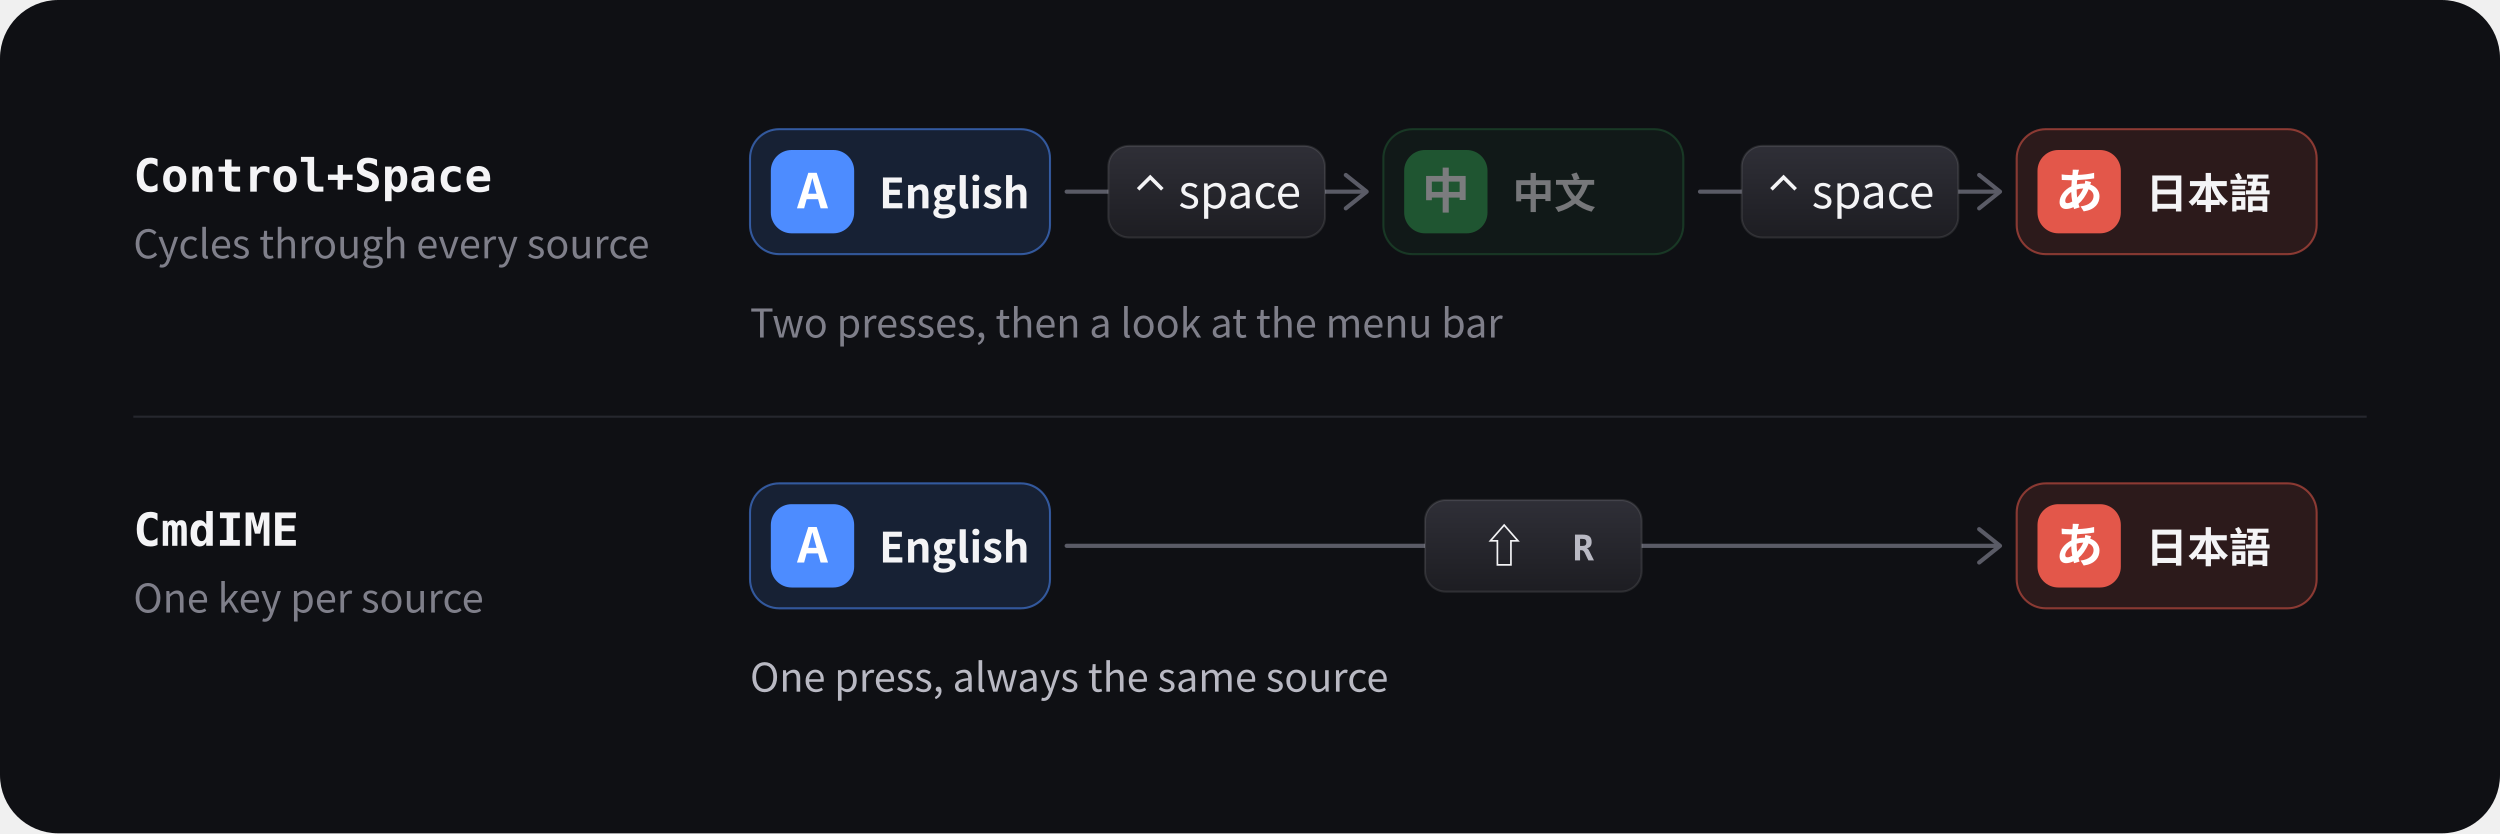
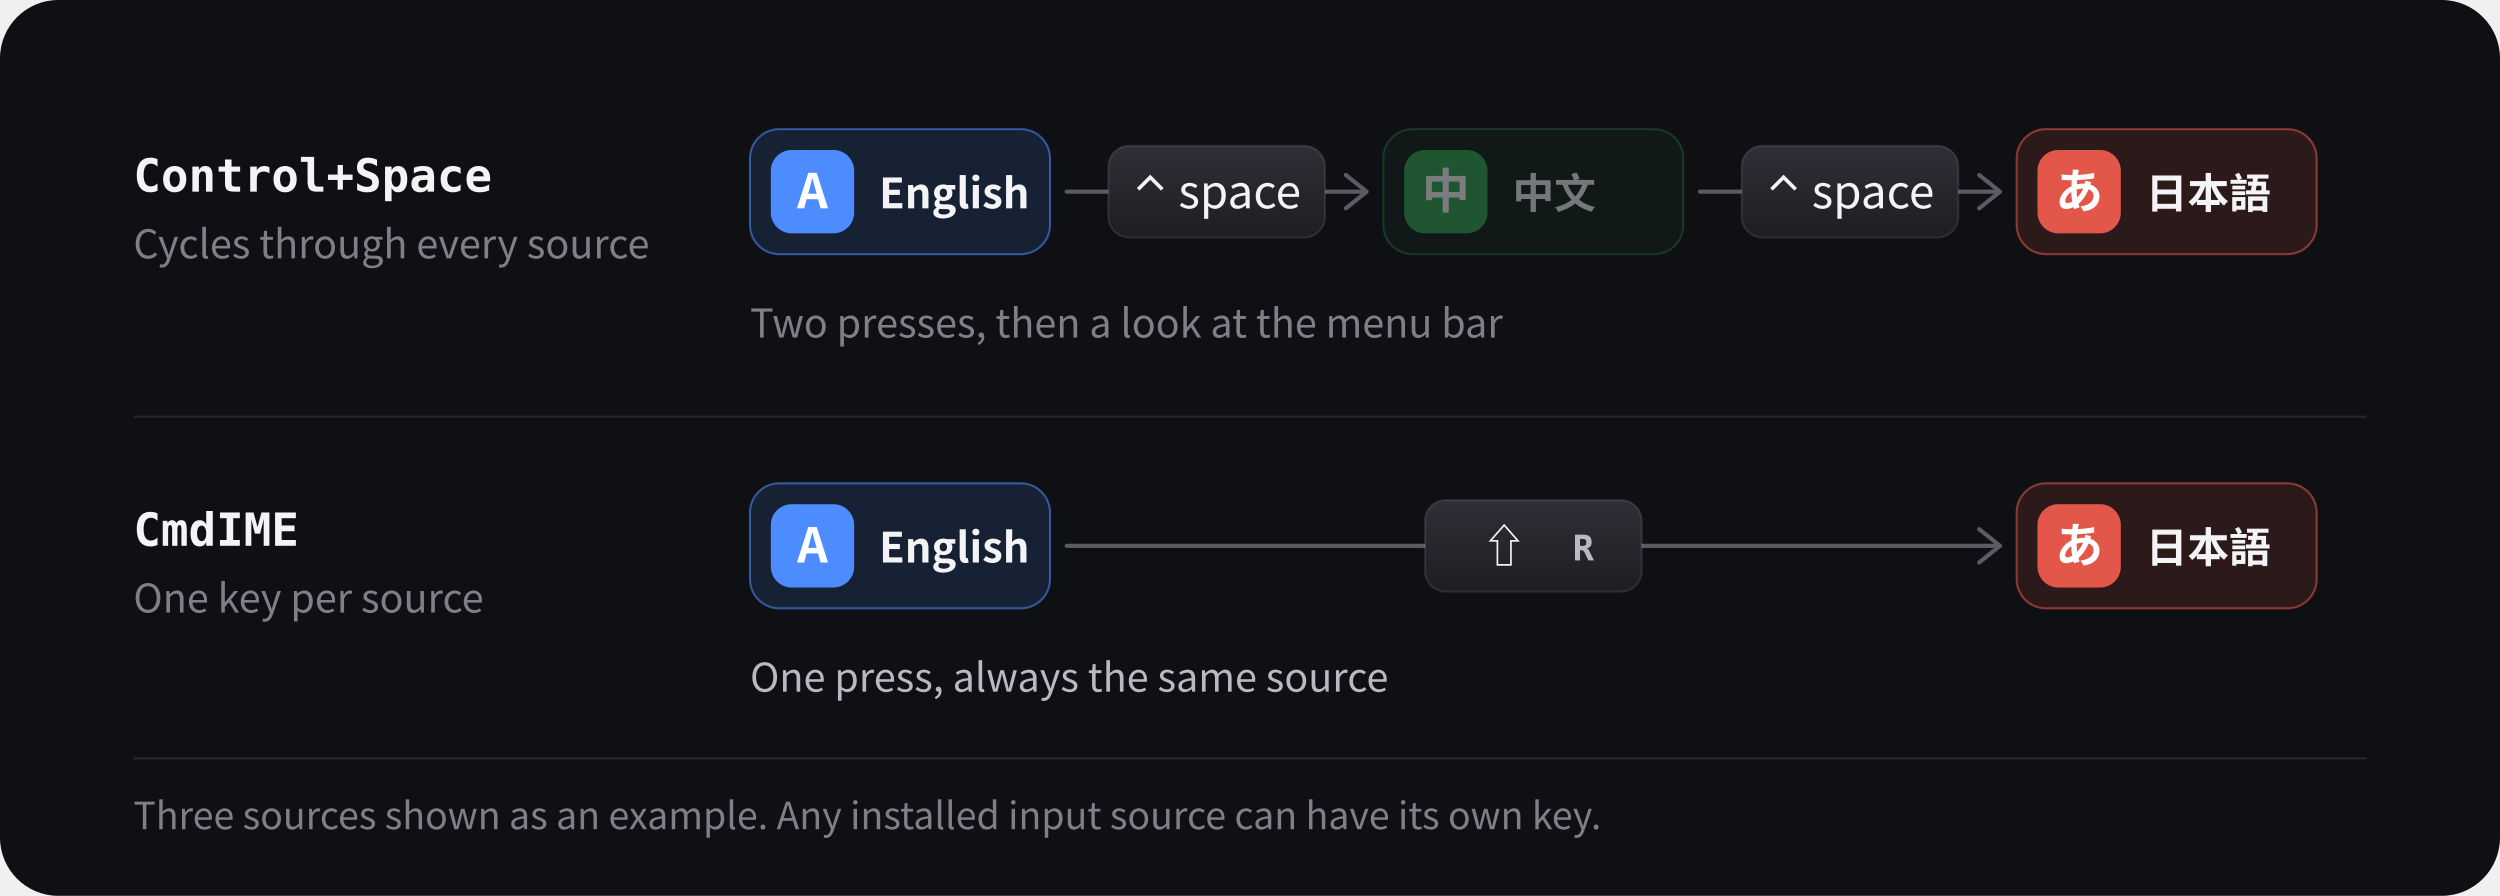
- <svg xmlns="http://www.w3.org/2000/svg" width="1200" height="400" viewBox="0 0 1200 400" role="img" aria-labelledby="title desc" lang="en">
+ <svg xmlns="http://www.w3.org/2000/svg" width="1200" height="430" viewBox="0 0 1200 430" role="img" aria-labelledby="title desc" lang="en">
  <defs>
    <linearGradient id="keycap" x1="0" y1="0" x2="0" y2="1">
      <stop offset="0" stop-color="#2F2F37" />
      <stop offset="1" stop-color="#1D1D22" />
    </linearGradient>
  </defs>
-   <rect width="1200" height="400" rx="28" fill="#0F1014" />
+   <rect width="1200" height="430" rx="28" fill="#0F1014" />
  <path d="M64 200 H1136" stroke="#26272E" stroke-width="1" />
  <g id="cycling">
    <text x="64" y="92" font-family="ui-monospace, SFMono-Regular, Menlo, Consolas, monospace" font-size="22" font-weight="600" fill="#F4F4F6">Control+Space</text>
    <text x="64" y="124" font-family="-apple-system, BlinkMacSystemFont, 'Segoe UI', 'PingFang SC', 'Hiragino Sans', 'Noto Sans CJK SC', sans-serif" font-size="19" fill="#7F7F8A">Cycles through every source</text>
    <g transform="translate(360 62)">
      <rect width="144" height="60" rx="14" fill="#4D8CFF" fill-opacity="0.14" stroke="#4D8CFF" stroke-opacity="0.55" />
      <rect x="10" y="10" width="40" height="40" rx="10" fill="#4D8CFF" />
      <text x="30" y="38" text-anchor="middle" font-family="-apple-system, BlinkMacSystemFont, 'Segoe UI', 'PingFang SC', 'Hiragino Sans', 'Noto Sans CJK SC', sans-serif" font-size="23" font-weight="700" fill="#FFFFFF">A</text>
      <text x="62" y="38" font-family="-apple-system, BlinkMacSystemFont, 'Segoe UI', 'PingFang SC', 'Hiragino Sans', 'Noto Sans CJK SC', sans-serif" font-size="20" font-weight="600" fill="#F4F4F6">English</text>
    </g>
    <path d="M512 92 H654" stroke="#5A5B66" stroke-width="2" stroke-linecap="round" />
    <path d="M646 84 L656 92 L646 100" fill="none" stroke="#5A5B66" stroke-width="2" stroke-linecap="round" stroke-linejoin="round" />
    <g transform="translate(532.0 70)">
      <rect width="104" height="44" rx="10" fill="url(#keycap)" stroke="#FFFFFF" stroke-opacity="0.10" />
      <text x="52" y="30" text-anchor="middle" font-family="-apple-system, BlinkMacSystemFont, 'Segoe UI', 'PingFang SC', 'Hiragino Sans', 'Noto Sans CJK SC', sans-serif" font-size="22" fill="#F4F4F6">⌃ space</text>
    </g>
    <g transform="translate(664 62)" opacity="0.45">
      <rect width="144" height="60" rx="14" fill="#33A854" fill-opacity="0.14" stroke="#33A854" stroke-opacity="0.55" />
      <rect x="10" y="10" width="40" height="40" rx="10" fill="#33A854" />
      <text x="30" y="38" text-anchor="middle" font-family="-apple-system, BlinkMacSystemFont, 'Segoe UI', 'PingFang SC', 'Hiragino Sans', 'Noto Sans CJK SC', sans-serif" font-size="23" font-weight="700" fill="#FFFFFF">中</text>
      <text x="62" y="38" font-family="-apple-system, BlinkMacSystemFont, 'Segoe UI', 'PingFang SC', 'Hiragino Sans', 'Noto Sans CJK SC', sans-serif" font-size="20" font-weight="600" fill="#F4F4F6">中文</text>
    </g>
    <path d="M816 92 H958" stroke="#5A5B66" stroke-width="2" stroke-linecap="round" />
    <path d="M950 84 L960 92 L950 100" fill="none" stroke="#5A5B66" stroke-width="2" stroke-linecap="round" stroke-linejoin="round" />
    <g transform="translate(836.0 70)">
      <rect width="104" height="44" rx="10" fill="url(#keycap)" stroke="#FFFFFF" stroke-opacity="0.10" />
      <text x="52" y="30" text-anchor="middle" font-family="-apple-system, BlinkMacSystemFont, 'Segoe UI', 'PingFang SC', 'Hiragino Sans', 'Noto Sans CJK SC', sans-serif" font-size="22" fill="#F4F4F6">⌃ space</text>
    </g>
    <g transform="translate(968 62)">
      <rect width="144" height="60" rx="14" fill="#E3574A" fill-opacity="0.14" stroke="#E3574A" stroke-opacity="0.55" />
      <rect x="10" y="10" width="40" height="40" rx="10" fill="#E3574A" />
      <text x="30" y="38" text-anchor="middle" font-family="-apple-system, BlinkMacSystemFont, 'Segoe UI', 'PingFang SC', 'Hiragino Sans', 'Noto Sans CJK SC', sans-serif" font-size="23" font-weight="700" fill="#FFFFFF">あ</text>
      <text x="62" y="38" font-family="-apple-system, BlinkMacSystemFont, 'Segoe UI', 'PingFang SC', 'Hiragino Sans', 'Noto Sans CJK SC', sans-serif" font-size="20" font-weight="600" fill="#F4F4F6">日本語</text>
    </g>
    <text x="360" y="162" font-family="-apple-system, BlinkMacSystemFont, 'Segoe UI', 'PingFang SC', 'Hiragino Sans', 'Noto Sans CJK SC', sans-serif" font-size="19" fill="#7F7F8A">Two presses, then a look at the menu bar</text>
  </g>
  <g id="direct">
    <text x="64" y="262" font-family="ui-monospace, SFMono-Regular, Menlo, Consolas, monospace" font-size="22" font-weight="600" fill="#F4F4F6">CmdIME</text>
    <text x="64" y="294" font-family="-apple-system, BlinkMacSystemFont, 'Segoe UI', 'PingFang SC', 'Hiragino Sans', 'Noto Sans CJK SC', sans-serif" font-size="19" fill="#7F7F8A">One key per source</text>
    <g transform="translate(360 232)">
      <rect width="144" height="60" rx="14" fill="#4D8CFF" fill-opacity="0.14" stroke="#4D8CFF" stroke-opacity="0.55" />
      <rect x="10" y="10" width="40" height="40" rx="10" fill="#4D8CFF" />
      <text x="30" y="38" text-anchor="middle" font-family="-apple-system, BlinkMacSystemFont, 'Segoe UI', 'PingFang SC', 'Hiragino Sans', 'Noto Sans CJK SC', sans-serif" font-size="23" font-weight="700" fill="#FFFFFF">A</text>
      <text x="62" y="38" font-family="-apple-system, BlinkMacSystemFont, 'Segoe UI', 'PingFang SC', 'Hiragino Sans', 'Noto Sans CJK SC', sans-serif" font-size="20" font-weight="600" fill="#F4F4F6">English</text>
    </g>
    <path d="M512 262 H958" stroke="#5A5B66" stroke-width="2" stroke-linecap="round" />
    <path d="M950 254 L960 262 L950 270" fill="none" stroke="#5A5B66" stroke-width="2" stroke-linecap="round" stroke-linejoin="round" />
    <g transform="translate(684.0 240)">
      <rect width="104" height="44" rx="10" fill="url(#keycap)" stroke="#FFFFFF" stroke-opacity="0.10" />
      <text x="38" y="30" text-anchor="middle" font-family="-apple-system, BlinkMacSystemFont, 'Segoe UI', 'PingFang SC', 'Hiragino Sans', 'Noto Sans CJK SC', sans-serif" font-size="22" fill="#F4F4F6">⇧</text>
      <text x="76" y="29" text-anchor="middle" font-family="ui-monospace, SFMono-Regular, Menlo, Consolas, monospace" font-size="17" font-weight="600" fill="#B9B9C3">R</text>
    </g>
    <g transform="translate(968 232)">
      <rect width="144" height="60" rx="14" fill="#E3574A" fill-opacity="0.14" stroke="#E3574A" stroke-opacity="0.55" />
      <rect x="10" y="10" width="40" height="40" rx="10" fill="#E3574A" />
      <text x="30" y="38" text-anchor="middle" font-family="-apple-system, BlinkMacSystemFont, 'Segoe UI', 'PingFang SC', 'Hiragino Sans', 'Noto Sans CJK SC', sans-serif" font-size="23" font-weight="700" fill="#FFFFFF">あ</text>
      <text x="62" y="38" font-family="-apple-system, BlinkMacSystemFont, 'Segoe UI', 'PingFang SC', 'Hiragino Sans', 'Noto Sans CJK SC', sans-serif" font-size="20" font-weight="600" fill="#F4F4F6">日本語</text>
    </g>
    <text x="360" y="332" font-family="-apple-system, BlinkMacSystemFont, 'Segoe UI', 'PingFang SC', 'Hiragino Sans', 'Noto Sans CJK SC', sans-serif" font-size="19" fill="#B9B9C3">One press, always the same source</text>
  </g>
+   <path d="M64 364 H1136" stroke="#26272E" stroke-width="1" />
+   <text x="64" y="398" font-family="-apple-system, BlinkMacSystemFont, 'Segoe UI', 'PingFang SC', 'Hiragino Sans', 'Noto Sans CJK SC', sans-serif" font-size="18" fill="#7F7F8A">Three sources shown as an example. Any installed input source can have its own key.</text>
</svg>
